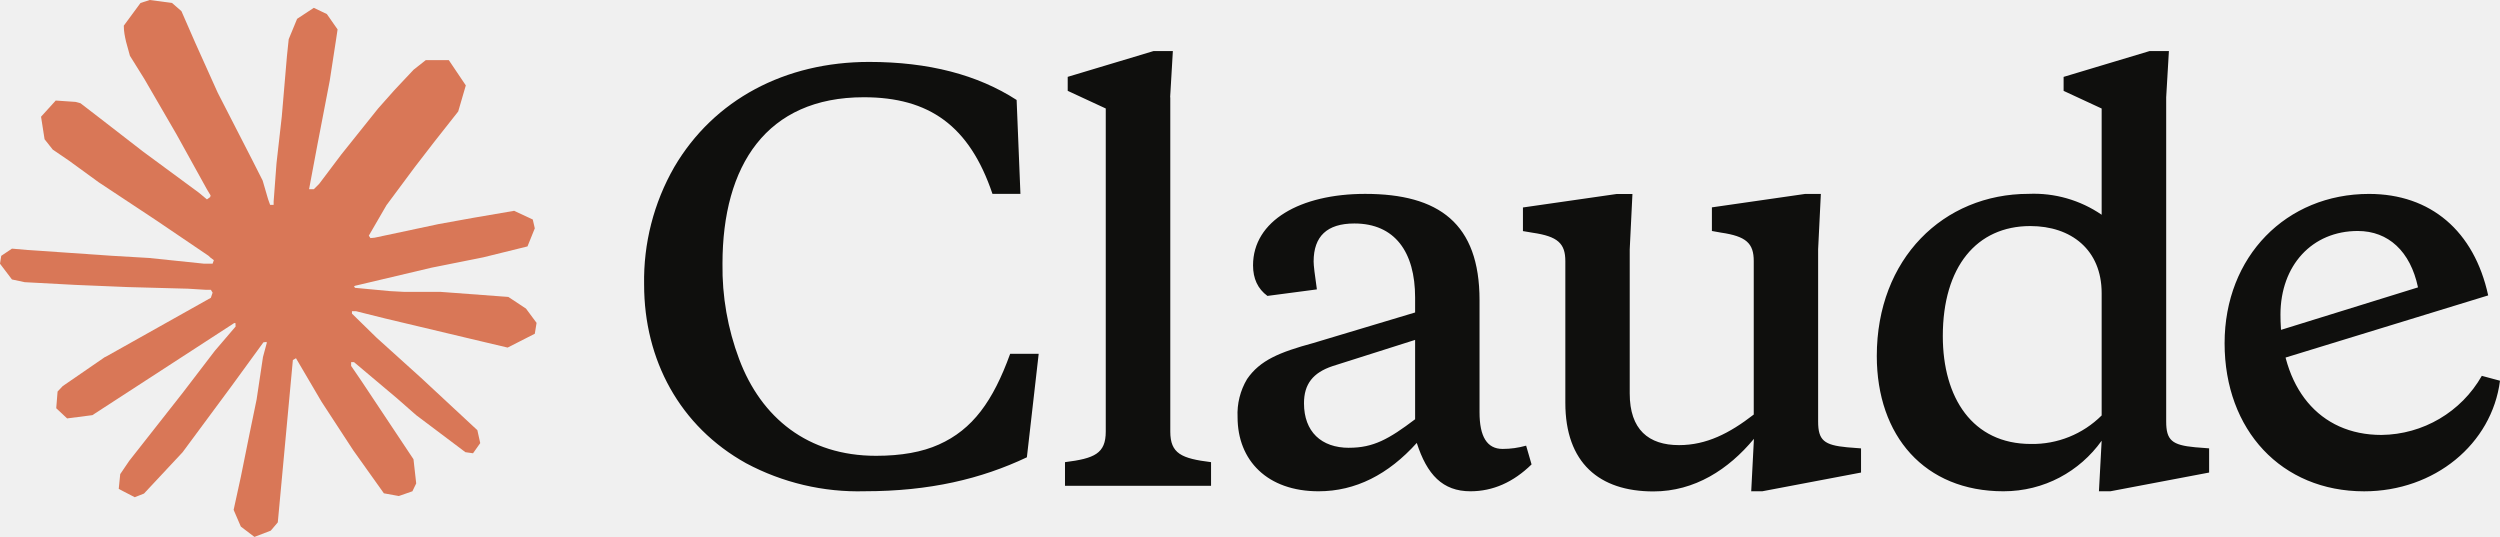
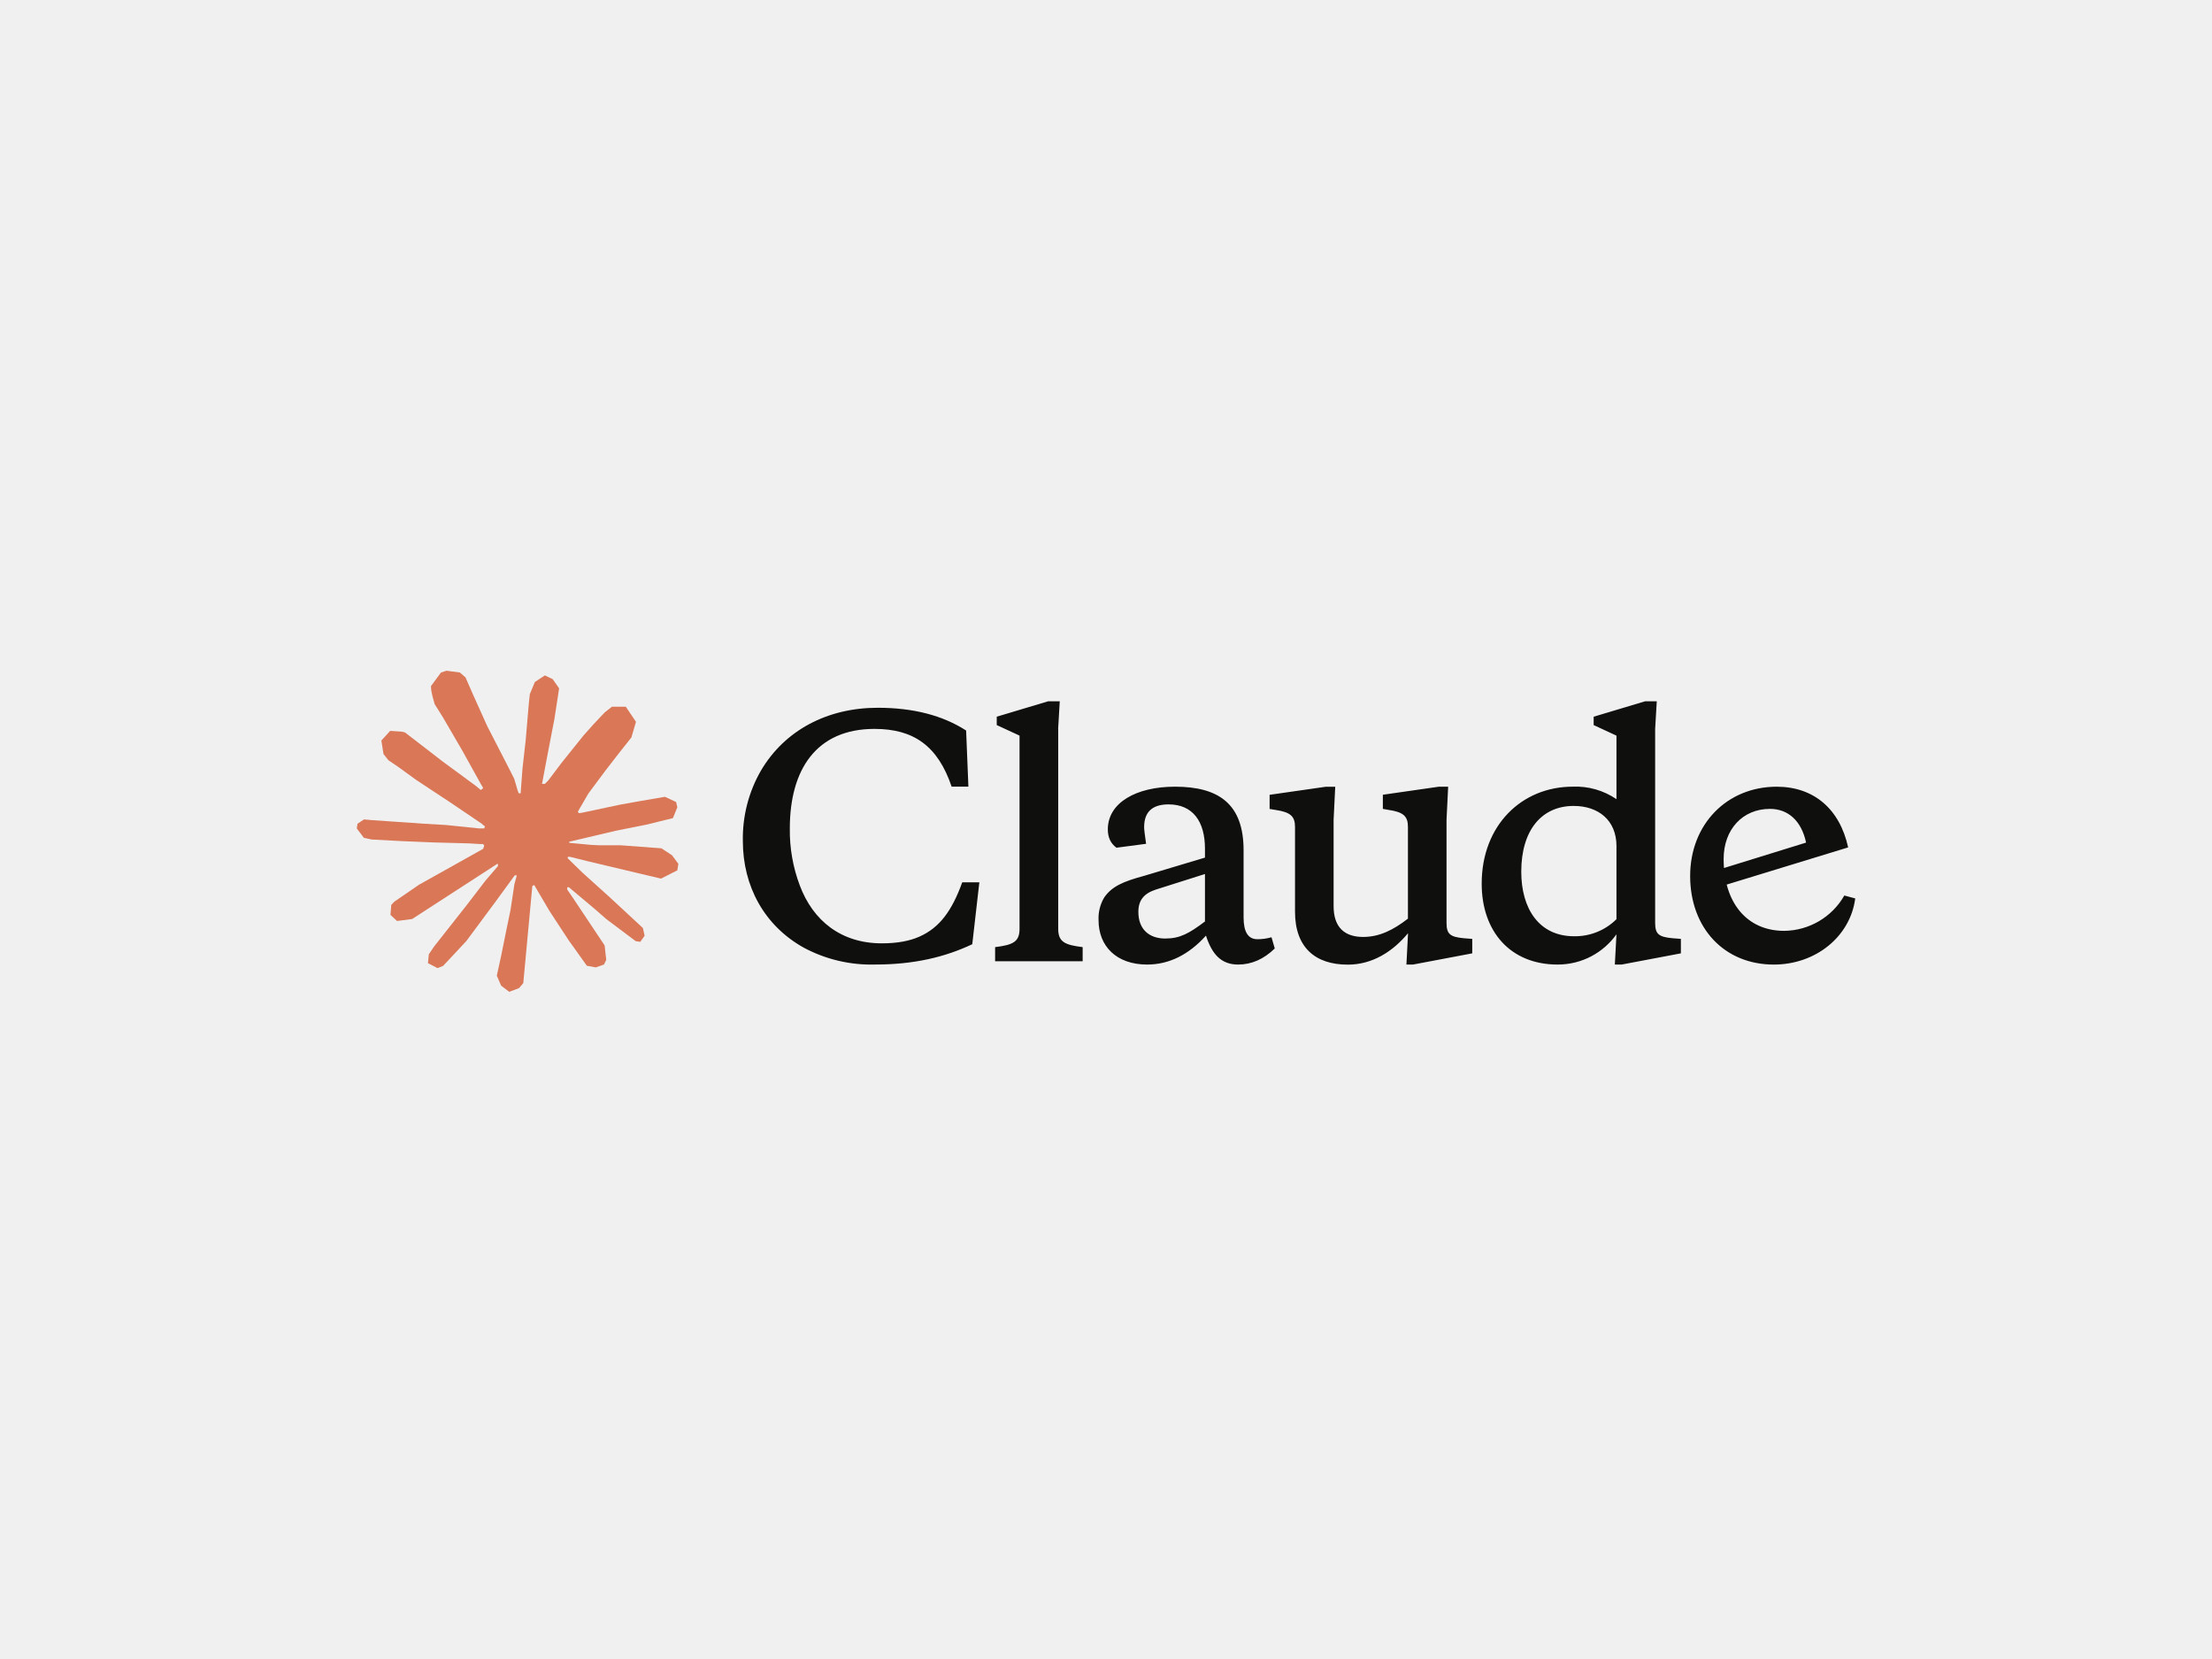
- <svg xmlns="http://www.w3.org/2000/svg" id="katman_1" data-name="katman 1" version="1.1" viewBox="0 0 689.98 148.18" width="689.98" height="148.18">
-   <defs id="defs145">
-     <style id="style143">
-       .cls-1 {
-         fill: #0f0f0d;
-       }
- 
-       .cls-1, .cls-2 {
-         stroke-width: 0px;
-       }
- 
-       .cls-2 {
-         fill: #d97757;
-       }
-     </style>
+ <svg xmlns="http://www.w3.org/2000/svg" width="620" height="465" viewBox="0 0 620 465" fill="none">
+   <g clip-path="url(#clip0_228_838)">
+     <path d="M117.683 247.85L135.421 237.92L135.719 237.057L135.421 236.577H134.557L131.592 236.395L121.457 236.122L112.667 235.757L104.151 235.302L102.009 234.846L100 232.204L100.207 230.886L102.009 229.678L104.59 229.902L110.293 230.291L118.852 230.88L125.061 231.245L134.258 232.198H135.719L135.926 231.609L135.427 231.245L135.038 230.88L126.181 224.892L116.594 218.563L111.572 214.919L108.857 213.072L107.487 211.341L106.897 207.563L109.362 204.855L112.673 205.079L113.52 205.304L116.874 207.879L124.038 213.412L133.394 220.288L134.764 221.424L135.311 221.035L135.378 220.762L134.764 219.735L129.675 210.558L124.245 201.222L121.828 197.353L121.189 195.033C120.964 194.08 120.8 193.278 120.8 192.3L123.606 188.498L125.158 188L128.902 188.498L130.478 189.865L132.804 195.173L136.571 203.53L142.415 214.894L144.126 218.265L145.039 221.387L145.38 222.341H145.97V221.794L146.451 215.392L147.34 207.533L148.204 197.42L148.502 194.572L149.914 191.158L152.721 189.312L154.912 190.357L156.714 192.932L156.464 194.596L155.393 201.544L153.293 212.428L151.923 219.717H152.721L153.634 218.806L157.329 213.91L163.537 206.166L166.277 203.093L169.472 199.698L171.524 198.082H175.401L178.256 202.316L176.978 206.689L172.985 211.742L169.673 216.024L164.925 222.401L161.961 227.503L162.235 227.91L162.941 227.843L173.666 225.566L179.461 224.521L186.376 223.337L189.505 224.794L189.846 226.276L188.616 229.307L181.221 231.129L172.546 232.86L159.63 235.909L159.471 236.025L159.654 236.249L165.473 236.796L167.963 236.93H174.056L185.402 237.774L188.367 239.73L190.144 242.123L189.846 243.945L185.281 246.265L179.121 244.807L164.743 241.394L159.812 240.167H159.13V240.574L163.239 244.583L170.769 251.367L180.198 260.113L180.679 262.275L179.468 263.982L178.189 263.8L169.905 257.58L166.709 254.78L159.471 248.701H158.99V249.338L160.658 251.774L169.466 264.984L169.923 269.035L169.284 270.353L167.001 271.149L164.493 270.693L159.337 263.472L154.017 255.339L149.726 248.051L149.202 248.348L146.67 275.564L145.483 276.955L142.744 278L140.461 276.269L139.25 273.469L140.461 267.936L141.922 260.714L143.109 254.975L144.18 247.844L144.82 245.475L144.777 245.317L144.253 245.384L138.866 252.764L130.673 263.812L124.19 270.736L122.638 271.349L119.948 269.958L120.197 267.474L121.701 265.263L130.673 253.875L136.085 246.818L139.579 242.742L139.554 242.153H139.347L115.516 257.592L111.273 258.139L109.447 256.432L109.672 253.632L110.537 252.721L117.701 247.802L117.677 247.826L117.683 247.85Z" fill="#D97757" style="fill:#D97757;fill:color(display-p3 0.851 0.467 0.341);fill-opacity:1;" />
+     <path d="M247.169 264.407C235.713 264.407 227.879 258.029 224.184 248.214C222.254 243.1 221.298 237.67 221.378 232.204C221.378 215.738 228.773 204.302 245.117 204.302C256.099 204.302 262.874 209.082 266.733 220.494H271.432L270.793 204.757C264.219 200.524 256.001 198.38 246.006 198.38C231.921 198.38 219.941 204.666 213.276 216.006C209.83 221.994 208.083 228.803 208.211 235.709C208.211 248.305 214.17 259.463 225.353 265.658C231.476 268.92 238.342 270.541 245.282 270.347C256.19 270.347 264.846 268.276 272.516 264.656L274.5 247.303H269.709C266.836 255.23 263.409 259.991 257.724 262.518C254.942 263.769 251.424 264.407 247.181 264.407H247.169ZM296.584 204.302L297.041 196.558H293.802L279.376 200.882V203.227L285.767 206.184V260.344C285.767 264.03 283.874 264.85 278.919 265.47V269.43H303.457V265.47C298.483 264.856 296.608 264.036 296.608 260.344V204.32L296.584 204.296V204.302ZM394.167 270.353H396.06L412.654 267.213V263.162L410.328 262.98C406.451 262.615 405.446 261.819 405.446 258.655V229.775L405.903 220.506H403.279L387.599 222.76V226.72L389.127 226.993C393.37 227.606 394.63 228.791 394.63 231.755V257.489C390.569 260.629 386.686 262.615 382.078 262.615C376.965 262.615 373.793 260.022 373.793 253.96V229.793L374.25 220.524H371.559L355.855 222.778V226.738L357.474 227.011C361.716 227.625 362.977 228.809 362.977 231.773V255.527C362.977 265.591 368.68 270.377 377.768 270.377C384.708 270.377 390.393 266.691 394.66 261.564L394.204 270.377L394.179 270.353H394.167ZM348.562 238.308C348.562 225.438 341.714 220.5 329.345 220.5C318.437 220.5 310.512 225.007 310.512 232.477C310.512 234.706 311.309 236.419 312.928 237.604L321.237 236.51C320.872 234.008 320.689 232.477 320.689 231.84C320.689 227.606 322.948 225.462 327.537 225.462C334.318 225.462 337.739 230.224 337.739 237.877V240.379L320.622 245.506C314.919 247.054 311.674 248.397 309.507 251.543C308.357 253.468 307.803 255.685 307.912 257.92C307.912 265.209 312.934 270.353 321.517 270.353C327.726 270.353 333.229 267.553 338.019 262.245C339.73 267.553 342.353 270.353 347.034 270.353C350.821 270.353 354.248 268.829 357.303 265.846L356.39 262.706C355.069 263.071 353.791 263.253 352.44 263.253C349.816 263.253 348.562 261.182 348.562 257.124V238.314V238.308ZM326.648 263.065C321.967 263.065 319.07 260.356 319.07 255.594C319.07 252.363 320.598 250.468 323.861 249.374L337.739 244.977V258.278C333.314 261.625 330.709 263.058 326.648 263.058V263.065ZM471.133 267.207V263.156L468.783 262.973C464.906 262.609 463.919 261.813 463.919 258.649V204.308L464.376 196.564H461.113L446.687 200.888V203.233L453.078 206.19V223.999C449.481 221.539 445.177 220.306 440.819 220.494C426.484 220.494 415.302 231.378 415.302 247.668C415.302 261.085 423.337 270.353 436.576 270.353C443.424 270.353 449.383 267.031 453.078 261.88L452.622 270.353H454.539L471.133 267.213V267.207ZM441.093 225.894C447.941 225.894 453.078 229.854 453.078 237.142V257.641C449.925 260.775 445.634 262.5 441.184 262.421C431.372 262.421 426.392 254.677 426.392 244.339C426.392 232.726 432.078 225.894 441.093 225.894ZM506.219 236.146C504.941 230.133 501.246 226.72 496.108 226.72C488.438 226.72 483.118 232.484 483.118 240.75C483.118 252.982 489.601 260.908 500.077 260.908C507.065 260.836 513.493 257.064 516.944 251.002L520 251.822C518.631 262.433 509.001 270.359 497.173 270.359C483.295 270.359 473.732 260.113 473.732 245.536C473.732 230.959 484.117 220.506 497.995 220.506C508.355 220.506 515.66 226.726 518.016 237.519L481.858 248.585V243.714L506.213 236.176V236.152L506.219 236.146Z" fill="#0F0F0D" style="fill:#0F0F0D;fill:color(display-p3 0.059 0.059 0.051);fill-opacity:1;" />
+   </g>
+   <defs>
+     <clipPath id="clip0_228_838">
+       <rect width="420" height="90" fill="white" style="fill:white;fill-opacity:1;" transform="translate(100 188)" />
+     </clipPath>
  </defs>
-   <g id="g314" transform="translate(-75.96,-223.53)">
-     <path class="cls-2" d="m 105.01,322.07 29.14,-16.35 0.49,-1.42 -0.49,-0.79 h -1.42 l -4.87,-0.3 -16.65,-0.45 -14.44,-0.6 -13.99,-0.75 -3.52,-0.75 -3.3,-4.35 0.34,-2.17 2.96,-1.99 4.24,0.37 9.37,0.64 14.06,0.97 10.2,0.6 15.11,1.57 h 2.4 l 0.34,-0.97 -0.82,-0.6 -0.64,-0.6 -14.55,-9.86 -15.75,-10.42 -8.25,-6 -4.46,-3.04 -2.25,-2.85 -0.97,-6.22 4.05,-4.46 5.44,0.37 1.39,0.37 5.51,4.24 11.77,9.11 15.37,11.32 2.25,1.87 0.9,-0.64 0.11,-0.45 -1.01,-1.69 -8.36,-15.11 -8.92,-15.37 -3.97,-6.37 -1.05,-3.82 c -0.37,-1.57 -0.64,-2.89 -0.64,-4.5 l 4.61,-6.26 2.55,-0.82 6.15,0.82 2.59,2.25 3.82,8.74 6.19,13.76 9.6,18.71 2.81,5.55 1.5,5.14 0.56,1.57 h 0.97 v -0.9 l 0.79,-10.54 1.46,-12.94 1.42,-16.65 0.49,-4.69 2.32,-5.62 4.61,-3.04 3.6,1.72 2.96,4.24 -0.41,2.74 -1.76,11.44 -3.45,17.92 -2.25,12 h 1.31 l 1.5,-1.5 6.07,-8.06 10.2,-12.75 4.5,-5.06 5.25,-5.59 3.37,-2.66 h 6.37 l 4.69,6.97 -2.1,7.2 -6.56,8.32 -5.44,7.05 -7.8,10.5 -4.87,8.4 0.45,0.67 1.16,-0.11 17.62,-3.75 9.52,-1.72 11.36,-1.95 5.14,2.4 0.56,2.44 -2.02,4.99 -12.15,3 -14.25,2.85 -21.22,5.02 -0.26,0.19 0.3,0.37 9.56,0.9 4.09,0.22 h 10.01 l 18.64,1.39 4.87,3.22 2.92,3.94 -0.49,3 -7.5,3.82 -10.12,-2.4 -23.62,-5.62 -8.1,-2.02 h -1.12 v 0.67 l 6.75,6.6 12.37,11.17 15.49,14.4 0.79,3.56 -1.99,2.81 -2.1,-0.3 -13.61,-10.24 -5.25,-4.61 -11.89,-10.01 h -0.79 v 1.05 l 2.74,4.01 14.47,21.75 0.75,6.67 -1.05,2.17 -3.75,1.31 -4.12,-0.75 -8.47,-11.89 -8.74,-13.39 -7.05,-12 -0.86,0.49 -4.16,44.81 -1.95,2.29 -4.5,1.72 -3.75,-2.85 -1.99,-4.61 1.99,-9.11 2.4,-11.89 1.95,-9.45 1.76,-11.74 1.05,-3.9 -0.07,-0.26 -0.86,0.11 -8.85,12.15 -13.46,18.19 -10.65,11.4 -2.55,1.01 -4.42,-2.29 0.41,-4.09 2.47,-3.64 14.74,-18.75 8.89,-11.62 5.74,-6.71 -0.04,-0.97 h -0.34 l -39.15,25.42 -6.97,0.9 -3,-2.81 0.37,-4.61 1.42,-1.5 11.77,-8.1 -0.04,0.04 z" shape-rendering="optimizeQuality" id="path147" />
-     <path class="cls-1" d="m 317.73,349.33 c -18.82,0 -31.69,-10.5 -37.76,-26.66 -3.17,-8.42 -4.74,-17.36 -4.61,-26.36 0,-27.11 12.15,-45.94 39,-45.94 18.04,0 29.17,7.87 35.51,26.66 h 7.72 l -1.05,-25.91 c -10.8,-6.97 -24.3,-10.5 -40.72,-10.5 -23.14,0 -42.82,10.35 -53.77,29.02 -5.66,9.86 -8.53,21.07 -8.32,32.44 0,20.74 9.79,39.11 28.16,49.31 10.06,5.37 21.34,8.04 32.74,7.72 17.92,0 32.14,-3.41 44.74,-9.37 l 3.26,-28.57 h -7.87 c -4.72,13.05 -10.35,20.89 -19.69,25.05 -4.57,2.06 -10.35,3.11 -17.32,3.11 z m 81.18,-98.96 0.75,-12.75 h -5.32 l -23.7,7.12 v 3.86 l 10.5,4.87 v 89.17 c 0,6.07 -3.11,7.42 -11.25,8.44 v 6.52 h 40.31 v -6.52 c -8.17,-1.01 -11.25,-2.36 -11.25,-8.44 V 250.4 l -0.04,-0.04 z m 160.31,108.75 h 3.11 l 27.26,-5.17 v -6.67 l -3.82,-0.3 c -6.37,-0.6 -8.02,-1.91 -8.02,-7.12 v -47.55 l 0.75,-15.26 h -4.31 l -25.76,3.71 v 6.52 l 2.51,0.45 c 6.97,1.01 9.04,2.96 9.04,7.84 v 42.37 c -6.67,5.17 -13.05,8.44 -20.62,8.44 -8.4,0 -13.61,-4.27 -13.61,-14.25 v -39.79 l 0.75,-15.26 h -4.42 l -25.8,3.71 v 6.52 l 2.66,0.45 c 6.97,1.01 9.04,2.96 9.04,7.84 v 39.11 c 0,16.57 9.37,24.45 24.3,24.45 11.4,0 20.74,-6.07 27.75,-14.51 l -0.75,14.51 -0.04,-0.04 z M 484.3,306.36 c 0,-21.19 -11.25,-29.32 -31.57,-29.32 -17.92,0 -30.94,7.42 -30.94,19.72 0,3.67 1.31,6.49 3.97,8.44 l 13.65,-1.8 c -0.6,-4.12 -0.9,-6.64 -0.9,-7.69 0,-6.97 3.71,-10.5 11.25,-10.5 11.14,0 16.76,7.84 16.76,20.44 v 4.12 l -28.12,8.44 c -9.37,2.55 -14.7,4.76 -18.26,9.94 -1.89,3.17 -2.8,6.82 -2.62,10.5 0,12 8.25,20.47 22.35,20.47 10.2,0 19.24,-4.61 27.11,-13.35 2.81,8.74 7.12,13.35 14.81,13.35 6.22,0 11.85,-2.51 16.87,-7.42 l -1.5,-5.17 c -2.17,0.6 -4.27,0.9 -6.49,0.9 -4.31,0 -6.37,-3.41 -6.37,-10.09 v -30.97 z m -36,40.76 c -7.69,0 -12.45,-4.46 -12.45,-12.3 0,-5.32 2.51,-8.44 7.87,-10.24 l 22.8,-7.24 v 21.9 c -7.27,5.51 -11.55,7.87 -18.22,7.87 z m 237.36,6.82 v -6.67 l -3.86,-0.3 c -6.37,-0.6 -7.99,-1.91 -7.99,-7.12 v -89.47 l 0.75,-12.75 h -5.36 l -23.7,7.12 v 3.86 l 10.5,4.87 v 29.32 c -5.91,-4.05 -12.98,-6.08 -20.14,-5.77 -23.55,0 -41.92,17.92 -41.92,44.74 0,22.09 13.2,37.35 34.95,37.35 11.25,0 21.04,-5.47 27.11,-13.95 l -0.75,13.95 h 3.15 l 27.26,-5.17 v 0 z m -49.35,-68.02 c 11.25,0 19.69,6.52 19.69,18.52 v 33.75 c -5.18,5.16 -12.23,8 -19.54,7.87 -16.12,0 -24.3,-12.75 -24.3,-29.77 0,-19.12 9.34,-30.37 24.15,-30.37 z M 743.3,302.8 c -2.1,-9.9 -8.17,-15.52 -16.61,-15.52 -12.6,0 -21.34,9.49 -21.34,23.1 0,20.14 10.65,33.19 27.86,33.19 11.48,-0.12 22.04,-6.33 27.71,-16.31 l 5.02,1.35 c -2.25,17.47 -18.07,30.52 -37.5,30.52 -22.8,0 -38.51,-16.87 -38.51,-40.87 0,-24 17.06,-41.21 39.86,-41.21 17.02,0 29.02,10.24 32.89,28.01 l -59.4,18.22 v -8.02 l 40.01,-12.41 v -0.04 z" shape-rendering="optimizeQuality" id="path149" />
-   </g>
</svg>
